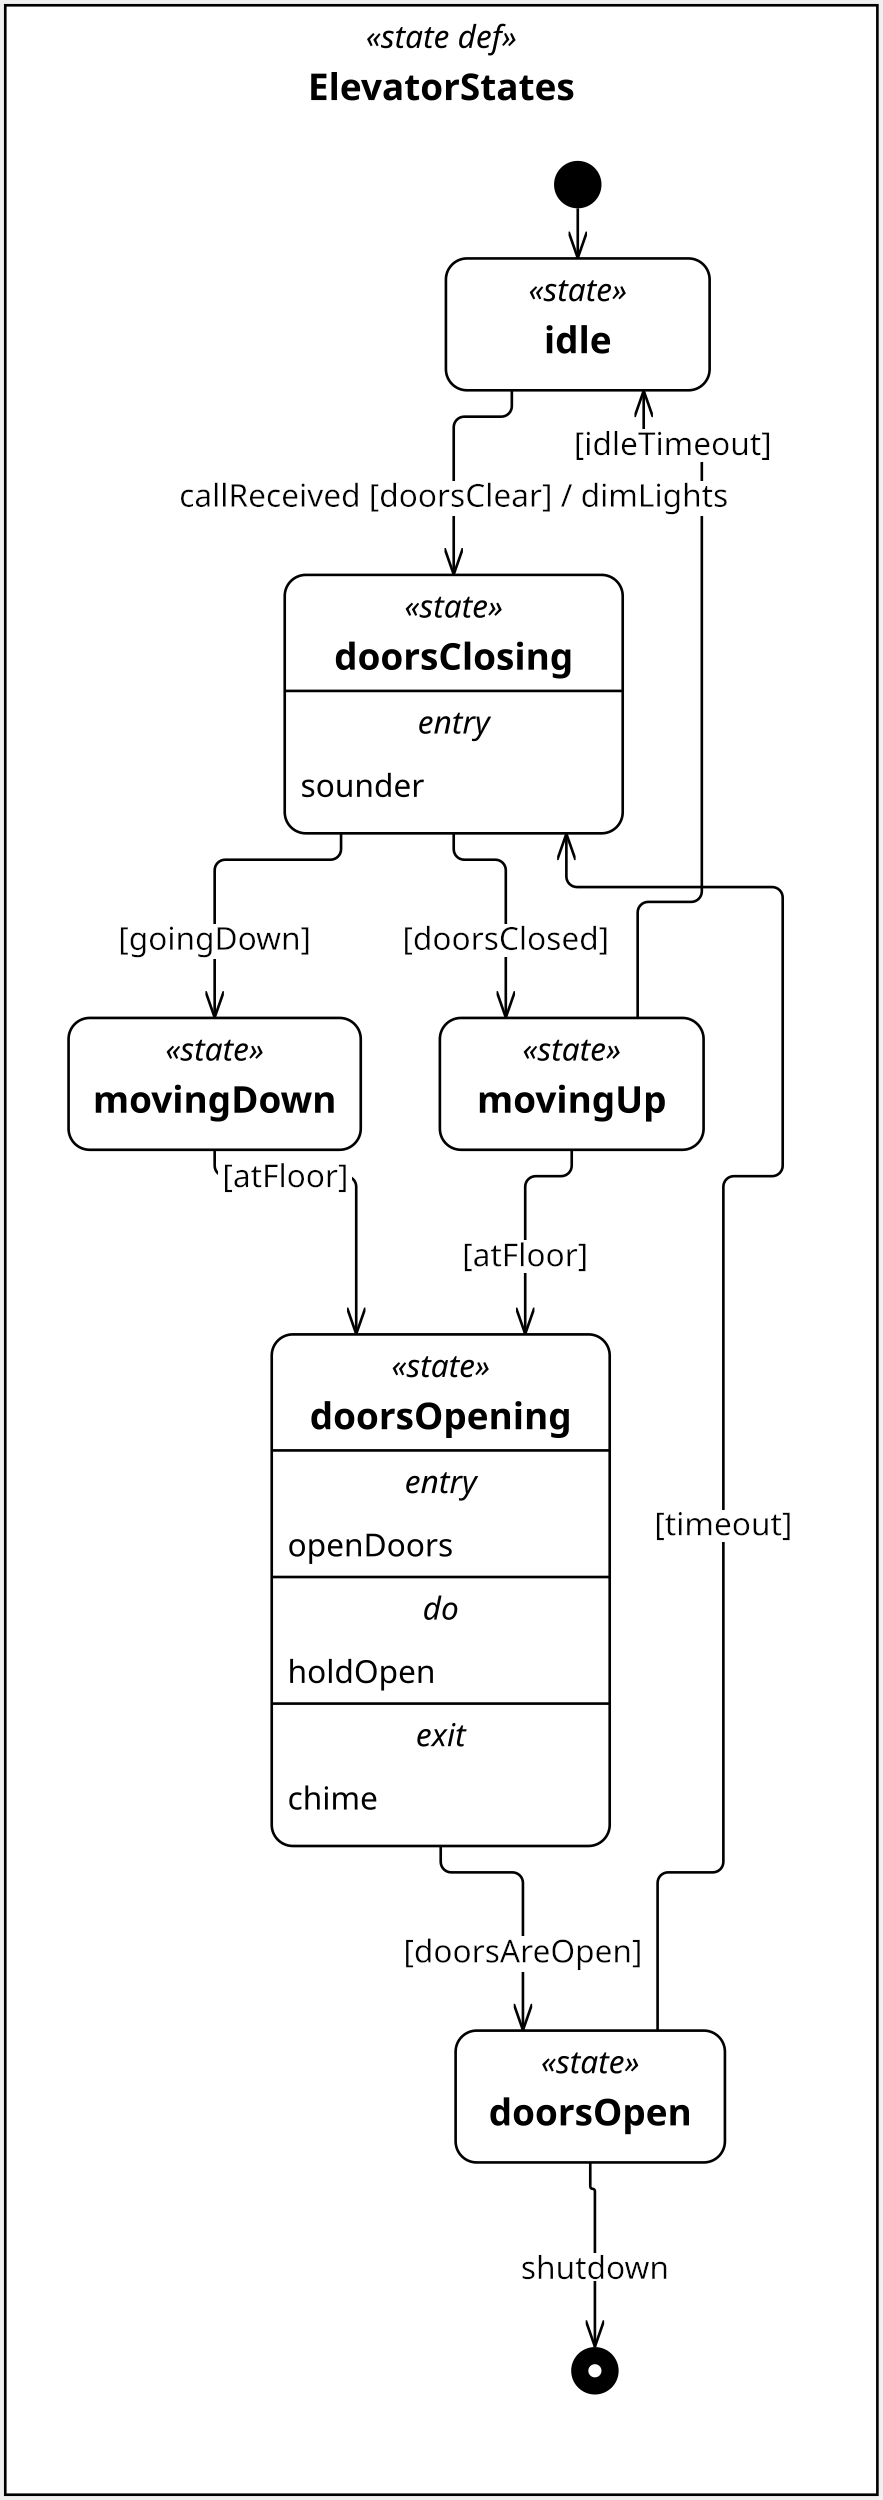
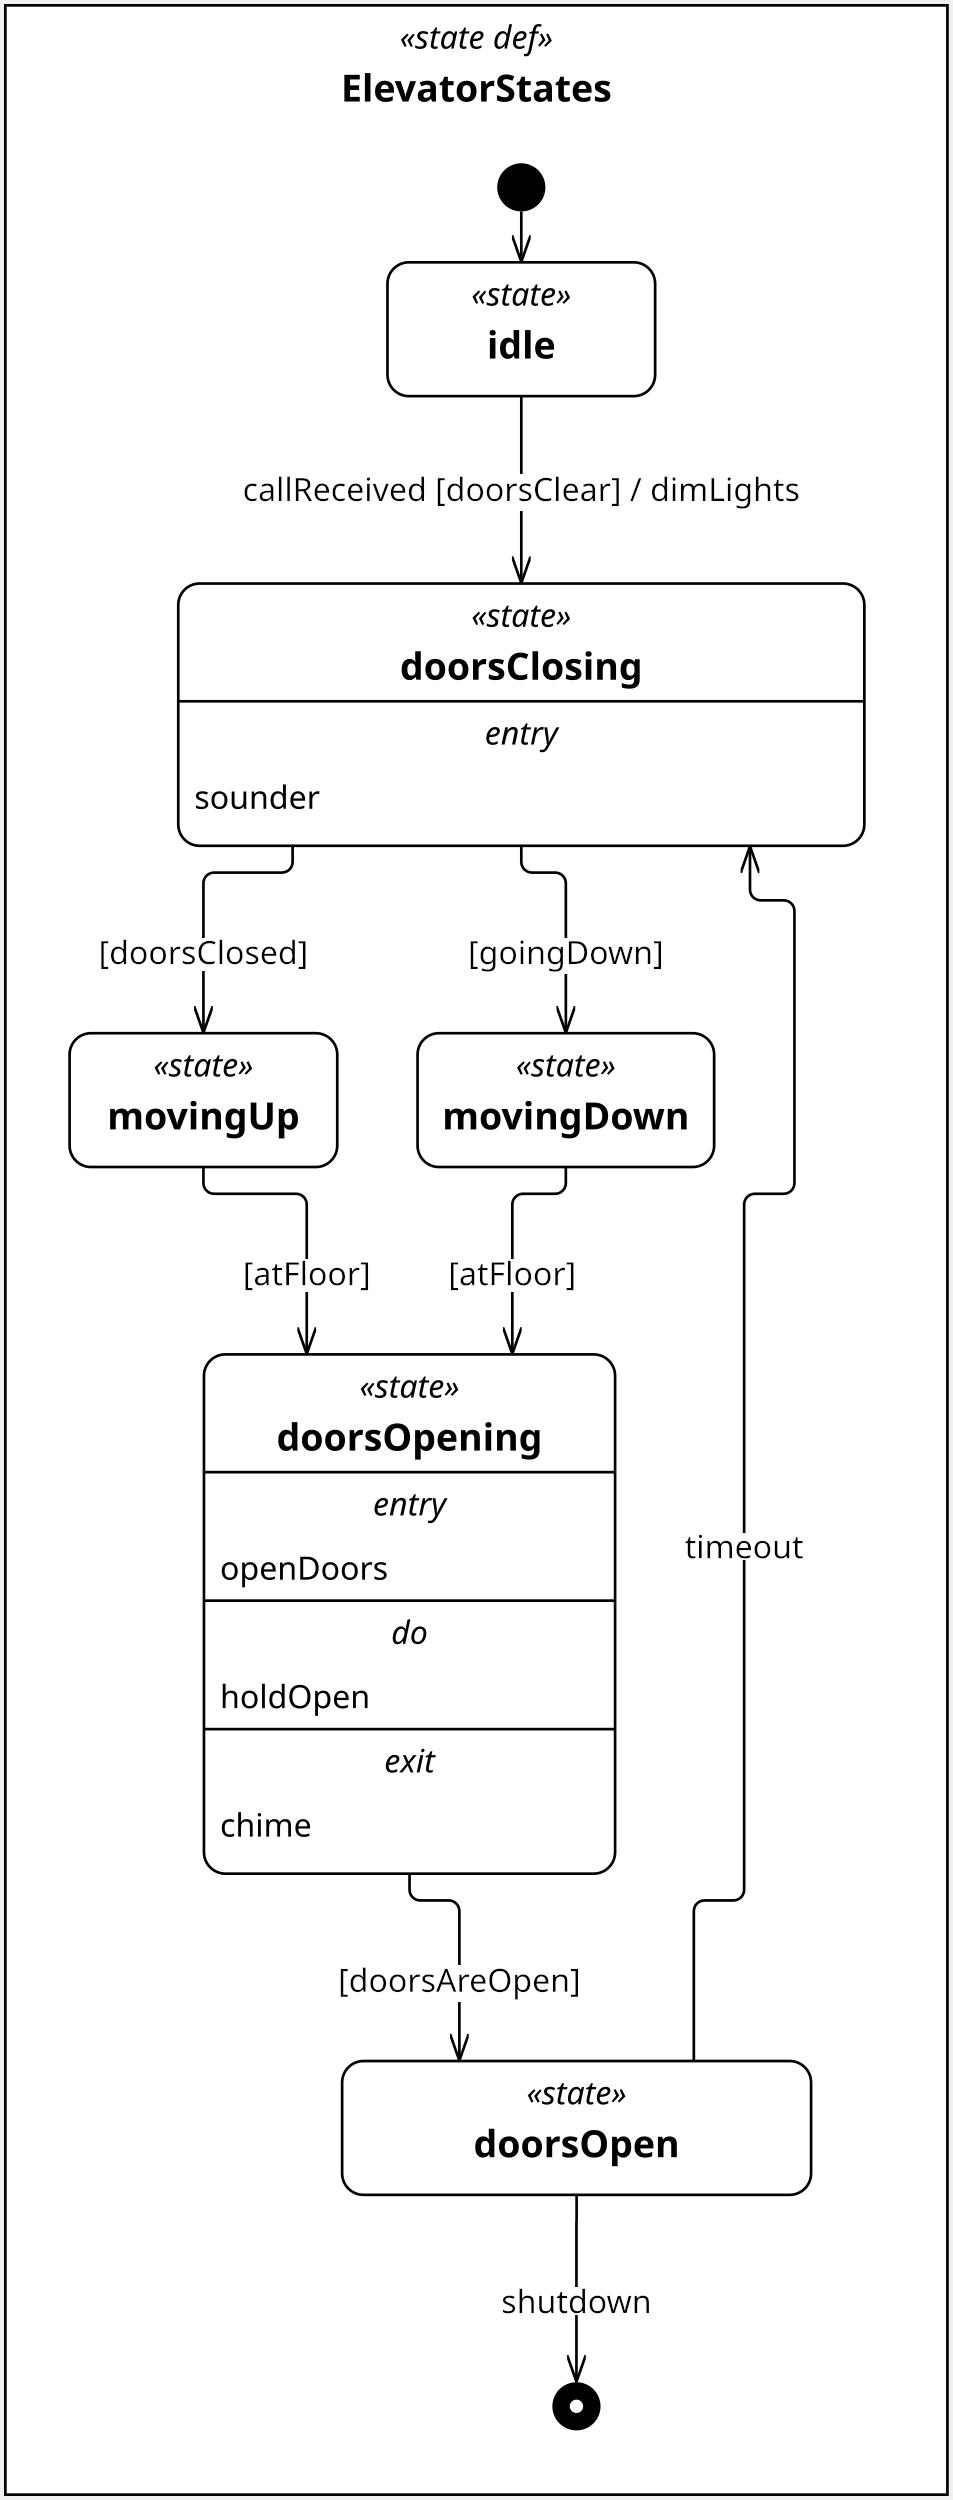
- <svg xmlns="http://www.w3.org/2000/svg" width="334.70" height="948.00" viewBox="0 0 334.70 948.00">
+ <svg xmlns="http://www.w3.org/2000/svg" width="355.96" height="934.00" viewBox="0 0 355.96 934.00">
  <defs>
    <marker id="line-end-open-chevron" markerWidth="10.165" markerHeight="7" refX="10.165" refY="3.5" orient="auto">
      <polyline points="0 0, 10 3.5, 0 7" fill="none" stroke="#000000" stroke-width="1.00" stroke-linejoin="bevel" />
    </marker>
    <marker id="line-end-hollow-triangle" markerWidth="10.165" markerHeight="7" refX="10.165" refY="3.5" orient="auto">
      <polygon points="0 0, 10 3.5, 0 7" fill="#FFFFFF" stroke="#000000" stroke-width="1.00" stroke-linejoin="bevel" />
    </marker>
    <marker id="line-end-filled-arrow" markerWidth="10.165" markerHeight="7" refX="10.165" refY="3.5" orient="auto">
      <polygon points="0 0, 10 3.5, 0 7" fill="#000000" stroke="#000000" stroke-width="1.00" stroke-linejoin="bevel" />
    </marker>
    <marker id="line-end-hollow-triangle-crossbar" markerWidth="14.665" markerHeight="7" refX="14.665" refY="3.5" orient="auto">
      <polygon points="4.5 0, 14.5 3.5, 4.5 7" fill="#FFFFFF" stroke="#000000" stroke-width="1.00" stroke-linejoin="bevel" />
      <line x1="1" y1="0" x2="1" y2="7" stroke="#000000" stroke-width="1.00" />
    </marker>
    <marker id="line-end-hollow-diamond" markerWidth="14" markerHeight="8" refX="13.277" refY="4" orient="auto">
      <polygon points="1 4, 7 0, 13 4, 7 8" fill="#FFFFFF" stroke="#000000" stroke-width="1.00" stroke-linejoin="bevel" />
    </marker>
    <marker id="line-end-filled-diamond" markerWidth="14" markerHeight="8" refX="13.277" refY="4" orient="auto">
      <polygon points="1 4, 7 0, 13 4, 7 8" fill="#000000" stroke="#000000" stroke-width="1.00" stroke-linejoin="bevel" />
    </marker>
    <marker id="line-end-circle" markerWidth="10" markerHeight="10" refX="9.5" refY="5" orient="auto">
      <circle cx="5" cy="5" r="4" fill="#FFFFFF" stroke="#000000" stroke-width="1.00" />
    </marker>
    <marker id="line-end-bar" markerWidth="4" markerHeight="12" refX="2.5" refY="6" orient="auto">
      <line x1="2" y1="0" x2="2" y2="12" stroke="#000000" stroke-width="1.00" />
    </marker>
    <filter id="label-bg" x="-0.05" y="-0.05" width="1.1" height="1.1">
      <feFlood flood-color="#FFFFFF" />
      <feComposite in="SourceGraphic" operator="over" />
    </filter>
  </defs>
-   <rect x="2.00" y="2.00" width="330.70" height="944.00" fill="#FFFFFF" stroke="#000000" stroke-width="1.00" />
-   <text x="167.35" y="14.00" font-family="Noto Sans, sans-serif" font-size="12.00" font-style="italic" fill="#000000" text-anchor="middle" dominant-baseline="middle">«state def»</text>
-   <text x="167.35" y="33.00" font-family="Noto Sans, sans-serif" font-size="14.00" font-weight="bold" fill="#000000" text-anchor="middle" dominant-baseline="middle">ElevatorStates</text>
-   <rect x="169.09" y="98.00" width="100.00" height="50.00" fill="#FFFFFF" stroke="#000000" stroke-width="1.00" rx="8.00" ry="8.00" />
-   <text x="219.09" y="110.00" font-family="Noto Sans, sans-serif" font-size="12.00" font-style="italic" fill="#000000" text-anchor="middle" dominant-baseline="middle">«state»</text>
-   <text x="219.09" y="129.00" font-family="Noto Sans, sans-serif" font-size="14.00" font-weight="bold" fill="#000000" text-anchor="middle" dominant-baseline="middle">idle</text>
-   <rect x="103.04" y="506.00" width="128.16" height="194.00" fill="#FFFFFF" stroke="#000000" stroke-width="1.00" rx="8.00" ry="8.00" />
-   <text x="167.12" y="518.00" font-family="Noto Sans, sans-serif" font-size="12.00" font-style="italic" fill="#000000" text-anchor="middle" dominant-baseline="middle">«state»</text>
-   <text x="167.12" y="537.00" font-family="Noto Sans, sans-serif" font-size="14.00" font-weight="bold" fill="#000000" text-anchor="middle" dominant-baseline="middle">doorsOpening</text>
-   <line x1="103.04" y1="550.00" x2="231.20" y2="550.00" stroke="#000000" stroke-width="1.00" />
-   <text x="167.12" y="562.00" font-family="Noto Sans, sans-serif" font-size="12.00" font-style="italic" fill="#000000" text-anchor="middle" dominant-baseline="middle">entry</text>
-   <text x="109.04" y="586.00" font-family="Noto Sans, sans-serif" font-size="12.00" fill="#000000" text-anchor="start" dominant-baseline="middle">openDoors</text>
-   <line x1="103.04" y1="598.00" x2="231.20" y2="598.00" stroke="#000000" stroke-width="1.00" />
-   <text x="167.12" y="610.00" font-family="Noto Sans, sans-serif" font-size="12.00" font-style="italic" fill="#000000" text-anchor="middle" dominant-baseline="middle">do</text>
-   <text x="109.04" y="634.00" font-family="Noto Sans, sans-serif" font-size="12.00" fill="#000000" text-anchor="start" dominant-baseline="middle">holdOpen</text>
-   <line x1="103.04" y1="646.00" x2="231.20" y2="646.00" stroke="#000000" stroke-width="1.00" />
-   <text x="167.12" y="658.00" font-family="Noto Sans, sans-serif" font-size="12.00" font-style="italic" fill="#000000" text-anchor="middle" dominant-baseline="middle">exit</text>
-   <text x="109.04" y="682.00" font-family="Noto Sans, sans-serif" font-size="12.00" fill="#000000" text-anchor="start" dominant-baseline="middle">chime</text>
-   <rect x="172.77" y="770.00" width="102.12" height="50.00" fill="#FFFFFF" stroke="#000000" stroke-width="1.00" rx="8.00" ry="8.00" />
-   <text x="223.83" y="782.00" font-family="Noto Sans, sans-serif" font-size="12.00" font-style="italic" fill="#000000" text-anchor="middle" dominant-baseline="middle">«state»</text>
-   <text x="223.83" y="801.00" font-family="Noto Sans, sans-serif" font-size="14.00" font-weight="bold" fill="#000000" text-anchor="middle" dominant-baseline="middle">doorsOpen</text>
-   <rect x="107.97" y="218.00" width="128.16" height="98.00" fill="#FFFFFF" stroke="#000000" stroke-width="1.00" rx="8.00" ry="8.00" />
-   <text x="172.05" y="230.00" font-family="Noto Sans, sans-serif" font-size="12.00" font-style="italic" fill="#000000" text-anchor="middle" dominant-baseline="middle">«state»</text>
-   <text x="172.05" y="249.00" font-family="Noto Sans, sans-serif" font-size="14.00" font-weight="bold" fill="#000000" text-anchor="middle" dominant-baseline="middle">doorsClosing</text>
-   <line x1="107.97" y1="262.00" x2="236.13" y2="262.00" stroke="#000000" stroke-width="1.00" />
-   <text x="172.05" y="274.00" font-family="Noto Sans, sans-serif" font-size="12.00" font-style="italic" fill="#000000" text-anchor="middle" dominant-baseline="middle">entry</text>
-   <text x="113.97" y="298.00" font-family="Noto Sans, sans-serif" font-size="12.00" fill="#000000" text-anchor="start" dominant-baseline="middle">sounder</text>
-   <rect x="166.80" y="386.00" width="100.00" height="50.00" fill="#FFFFFF" stroke="#000000" stroke-width="1.00" rx="8.00" ry="8.00" />
-   <text x="216.80" y="398.00" font-family="Noto Sans, sans-serif" font-size="12.00" font-style="italic" fill="#000000" text-anchor="middle" dominant-baseline="middle">«state»</text>
-   <text x="216.80" y="417.00" font-family="Noto Sans, sans-serif" font-size="14.00" font-weight="bold" fill="#000000" text-anchor="middle" dominant-baseline="middle">movingUp</text>
-   <rect x="26.00" y="386.00" width="110.80" height="50.00" fill="#FFFFFF" stroke="#000000" stroke-width="1.00" rx="8.00" ry="8.00" />
-   <text x="81.40" y="398.00" font-family="Noto Sans, sans-serif" font-size="12.00" font-style="italic" fill="#000000" text-anchor="middle" dominant-baseline="middle">«state»</text>
-   <text x="81.40" y="417.00" font-family="Noto Sans, sans-serif" font-size="14.00" font-weight="bold" fill="#000000" text-anchor="middle" dominant-baseline="middle">movingDown</text>
-   <circle cx="225.59" cy="899.00" r="9.00" fill="#000000" />
-   <circle cx="225.59" cy="899.00" r="3.00" fill="white" stroke="#000000" stroke-width="1.00" />
-   <circle cx="219.09" cy="70.00" r="9.00" fill="#000000" />
-   <path d="M 219.09 79.00 L 219.09 98.00" fill="none" stroke="#000000" stroke-width="1.00" marker-end="url(#line-end-open-chevron)" />
-   <path d="M 194.09 148.00 L 194.09 154.00 A 4.00 4.00 0 0 1 190.09 158.00 L 176.05 158.00 A 4.00 4.00 0 0 0 172.05 162.00 L 172.05 218.00" fill="none" stroke="#000000" stroke-width="1.00" marker-end="url(#line-end-open-chevron)" />
-   <path d="M 172.05 316.00 L 172.05 322.00 A 4.00 4.00 0 0 0 176.05 326.00 L 187.80 326.00 A 4.00 4.00 0 0 1 191.80 330.00 L 191.80 386.00" fill="none" stroke="#000000" stroke-width="1.00" marker-end="url(#line-end-open-chevron)" />
-   <path d="M 216.80 436.00 L 216.80 442.00 A 4.00 4.00 0 0 1 212.80 446.00 L 203.16 446.00 A 4.00 4.00 0 0 0 199.16 450.00 L 199.16 506.00" fill="none" stroke="#000000" stroke-width="1.00" marker-end="url(#line-end-open-chevron)" />
-   <path d="M 81.40 436.00 L 81.40 442.00 A 4.00 4.00 0 0 0 85.40 446.00 L 131.08 446.00 A 4.00 4.00 0 0 1 135.08 450.00 L 135.08 506.00" fill="none" stroke="#000000" stroke-width="1.00" marker-end="url(#line-end-open-chevron)" />
-   <path d="M 167.12 700.00 L 167.12 706.00 A 4.00 4.00 0 0 0 171.12 710.00 L 194.30 710.00 A 4.00 4.00 0 0 1 198.30 714.00 L 198.30 770.00" fill="none" stroke="#000000" stroke-width="1.00" marker-end="url(#line-end-open-chevron)" />
-   <path d="M 249.36 770.00 L 249.36 714.00 A 4.00 4.00 0 0 1 253.36 710.00 L 270.30 710.00 A 4.00 4.00 0 0 0 274.30 706.00 L 274.30 450.00 A 4.00 4.00 0 0 1 278.30 446.00 L 292.80 446.00 A 4.00 4.00 0 0 0 296.80 442.00 L 296.80 340.37 A 4.00 4.00 0 0 0 292.80 336.37 L 218.77 336.37 A 4.00 4.00 0 0 1 214.77 332.37 L 214.77 316.00" fill="none" stroke="#000000" stroke-width="1.00" marker-end="url(#line-end-open-chevron)" />
-   <path d="M 129.33 316.00 L 129.33 322.00 A 4.00 4.00 0 0 1 125.33 326.00 L 85.40 326.00 A 4.00 4.00 0 0 0 81.40 330.00 L 81.40 386.00" fill="none" stroke="#000000" stroke-width="1.00" marker-end="url(#line-end-open-chevron)" />
-   <path d="M 241.80 386.00 L 241.80 346.00 A 4.00 4.00 0 0 1 245.80 342.00 L 262.13 342.00 A 4.00 4.00 0 0 0 266.13 338.00 L 266.13 172.37 A 4.00 4.00 0 0 0 262.13 168.37 L 248.09 168.37 A 4.00 4.00 0 0 1 244.09 164.37 L 244.09 148.00" fill="none" stroke="#000000" stroke-width="1.00" marker-end="url(#line-end-open-chevron)" />
-   <path d="M 223.83 820.00 L 223.83 829.12 A 0.88 0.88 0 0 0 224.71 830.00 L 224.71 830.00 A 0.88 0.88 0 0 1 225.59 830.88 L 225.59 890.00" fill="none" stroke="#000000" stroke-width="1.00" marker-end="url(#line-end-open-chevron)" />
-   <text x="172.05" y="188.00" font-family="Noto Sans, sans-serif" font-size="12.00" fill="#000000" text-anchor="middle" dominant-baseline="middle" filter="url(#label-bg)">callReceived [doorsClear] / dimLights</text>
-   <text x="191.80" y="356.00" font-family="Noto Sans, sans-serif" font-size="12.00" fill="#000000" text-anchor="middle" dominant-baseline="middle" filter="url(#label-bg)">[doorsClosed]</text>
-   <text x="199.16" y="476.00" font-family="Noto Sans, sans-serif" font-size="12.00" fill="#000000" text-anchor="middle" dominant-baseline="middle" filter="url(#label-bg)">[atFloor]</text>
-   <text x="108.24" y="446.00" font-family="Noto Sans, sans-serif" font-size="12.00" fill="#000000" text-anchor="middle" dominant-baseline="middle" filter="url(#label-bg)">[atFloor]</text>
-   <text x="198.30" y="740.00" font-family="Noto Sans, sans-serif" font-size="12.00" fill="#000000" text-anchor="middle" dominant-baseline="middle" filter="url(#label-bg)">[doorsAreOpen]</text>
-   <text x="274.30" y="578.00" font-family="Noto Sans, sans-serif" font-size="12.00" fill="#000000" text-anchor="middle" dominant-baseline="middle" filter="url(#label-bg)">[timeout]</text>
-   <text x="81.40" y="356.00" font-family="Noto Sans, sans-serif" font-size="12.00" fill="#000000" text-anchor="middle" dominant-baseline="middle" filter="url(#label-bg)">[goingDown]</text>
-   <text x="255.11" y="168.37" font-family="Noto Sans, sans-serif" font-size="12.00" fill="#000000" text-anchor="middle" dominant-baseline="middle" filter="url(#label-bg)">[idleTimeout]</text>
-   <text x="225.59" y="860.00" font-family="Noto Sans, sans-serif" font-size="12.00" fill="#000000" text-anchor="middle" dominant-baseline="middle" filter="url(#label-bg)">shutdown</text>
+   <rect x="2.00" y="2.00" width="351.96" height="930.00" fill="#FFFFFF" stroke="#000000" stroke-width="1.00" />
+   <text x="177.98" y="14.00" font-family="Noto Sans, sans-serif" font-size="12.00" font-style="italic" fill="#000000" text-anchor="middle" dominant-baseline="middle">«state def»</text>
+   <text x="177.98" y="33.00" font-family="Noto Sans, sans-serif" font-size="14.00" font-weight="bold" fill="#000000" text-anchor="middle" dominant-baseline="middle">ElevatorStates</text>
+   <rect x="144.76" y="98.00" width="100.00" height="50.00" fill="#FFFFFF" stroke="#000000" stroke-width="1.00" rx="8.00" ry="8.00" />
+   <text x="194.76" y="110.00" font-family="Noto Sans, sans-serif" font-size="12.00" font-style="italic" fill="#000000" text-anchor="middle" dominant-baseline="middle">«state»</text>
+   <text x="194.76" y="129.00" font-family="Noto Sans, sans-serif" font-size="14.00" font-weight="bold" fill="#000000" text-anchor="middle" dominant-baseline="middle">idle</text>
+   <rect x="76.20" y="506.00" width="153.60" height="194.00" fill="#FFFFFF" stroke="#000000" stroke-width="1.00" rx="8.00" ry="8.00" />
+   <text x="153.00" y="518.00" font-family="Noto Sans, sans-serif" font-size="12.00" font-style="italic" fill="#000000" text-anchor="middle" dominant-baseline="middle">«state»</text>
+   <text x="153.00" y="537.00" font-family="Noto Sans, sans-serif" font-size="14.00" font-weight="bold" fill="#000000" text-anchor="middle" dominant-baseline="middle">doorsOpening</text>
+   <line x1="76.20" y1="550.00" x2="229.80" y2="550.00" stroke="#000000" stroke-width="1.00" />
+   <text x="153.00" y="562.00" font-family="Noto Sans, sans-serif" font-size="12.00" font-style="italic" fill="#000000" text-anchor="middle" dominant-baseline="middle">entry</text>
+   <text x="82.20" y="586.00" font-family="Noto Sans, sans-serif" font-size="12.00" fill="#000000" text-anchor="start" dominant-baseline="middle">openDoors</text>
+   <line x1="76.20" y1="598.00" x2="229.80" y2="598.00" stroke="#000000" stroke-width="1.00" />
+   <text x="153.00" y="610.00" font-family="Noto Sans, sans-serif" font-size="12.00" font-style="italic" fill="#000000" text-anchor="middle" dominant-baseline="middle">do</text>
+   <text x="82.20" y="634.00" font-family="Noto Sans, sans-serif" font-size="12.00" fill="#000000" text-anchor="start" dominant-baseline="middle">holdOpen</text>
+   <line x1="76.20" y1="646.00" x2="229.80" y2="646.00" stroke="#000000" stroke-width="1.00" />
+   <text x="153.00" y="658.00" font-family="Noto Sans, sans-serif" font-size="12.00" font-style="italic" fill="#000000" text-anchor="middle" dominant-baseline="middle">exit</text>
+   <text x="82.20" y="682.00" font-family="Noto Sans, sans-serif" font-size="12.00" fill="#000000" text-anchor="start" dominant-baseline="middle">chime</text>
+   <rect x="127.82" y="770.00" width="175.20" height="50.00" fill="#FFFFFF" stroke="#000000" stroke-width="1.00" rx="8.00" ry="8.00" />
+   <text x="215.42" y="782.00" font-family="Noto Sans, sans-serif" font-size="12.00" font-style="italic" fill="#000000" text-anchor="middle" dominant-baseline="middle">«state»</text>
+   <text x="215.42" y="801.00" font-family="Noto Sans, sans-serif" font-size="14.00" font-weight="bold" fill="#000000" text-anchor="middle" dominant-baseline="middle">doorsOpen</text>
+   <rect x="66.60" y="218.00" width="256.32" height="98.00" fill="#FFFFFF" stroke="#000000" stroke-width="1.00" rx="8.00" ry="8.00" />
+   <text x="194.76" y="230.00" font-family="Noto Sans, sans-serif" font-size="12.00" font-style="italic" fill="#000000" text-anchor="middle" dominant-baseline="middle">«state»</text>
+   <text x="194.76" y="249.00" font-family="Noto Sans, sans-serif" font-size="14.00" font-weight="bold" fill="#000000" text-anchor="middle" dominant-baseline="middle">doorsClosing</text>
+   <line x1="66.60" y1="262.00" x2="322.92" y2="262.00" stroke="#000000" stroke-width="1.00" />
+   <text x="194.76" y="274.00" font-family="Noto Sans, sans-serif" font-size="12.00" font-style="italic" fill="#000000" text-anchor="middle" dominant-baseline="middle">entry</text>
+   <text x="72.60" y="298.00" font-family="Noto Sans, sans-serif" font-size="12.00" fill="#000000" text-anchor="start" dominant-baseline="middle">sounder</text>
+   <rect x="26.00" y="386.00" width="100.00" height="50.00" fill="#FFFFFF" stroke="#000000" stroke-width="1.00" rx="8.00" ry="8.00" />
+   <text x="76.00" y="398.00" font-family="Noto Sans, sans-serif" font-size="12.00" font-style="italic" fill="#000000" text-anchor="middle" dominant-baseline="middle">«state»</text>
+   <text x="76.00" y="417.00" font-family="Noto Sans, sans-serif" font-size="14.00" font-weight="bold" fill="#000000" text-anchor="middle" dominant-baseline="middle">movingUp</text>
+   <rect x="156.00" y="386.00" width="110.80" height="50.00" fill="#FFFFFF" stroke="#000000" stroke-width="1.00" rx="8.00" ry="8.00" />
+   <text x="211.40" y="398.00" font-family="Noto Sans, sans-serif" font-size="12.00" font-style="italic" fill="#000000" text-anchor="middle" dominant-baseline="middle">«state»</text>
+   <text x="211.40" y="417.00" font-family="Noto Sans, sans-serif" font-size="14.00" font-weight="bold" fill="#000000" text-anchor="middle" dominant-baseline="middle">movingDown</text>
+   <circle cx="215.36" cy="899.00" r="9.00" fill="#000000" />
+   <circle cx="215.36" cy="899.00" r="3.00" fill="white" stroke="#000000" stroke-width="1.00" />
+   <circle cx="194.76" cy="70.00" r="9.00" fill="#000000" />
+   <path d="M 194.76 79.00 L 194.76 98.00" fill="none" stroke="#000000" stroke-width="1.00" marker-end="url(#line-end-open-chevron)" />
+   <path d="M 194.76 148.00 L 194.76 218.00" fill="none" stroke="#000000" stroke-width="1.00" marker-end="url(#line-end-open-chevron)" />
+   <path d="M 109.32 316.00 L 109.32 322.00 A 4.00 4.00 0 0 1 105.32 326.00 L 80.00 326.00 A 4.00 4.00 0 0 0 76.00 330.00 L 76.00 386.00" fill="none" stroke="#000000" stroke-width="1.00" marker-end="url(#line-end-open-chevron)" />
+   <path d="M 76.00 436.00 L 76.00 442.00 A 4.00 4.00 0 0 0 80.00 446.00 L 110.60 446.00 A 4.00 4.00 0 0 1 114.60 450.00 L 114.60 506.00" fill="none" stroke="#000000" stroke-width="1.00" marker-end="url(#line-end-open-chevron)" />
+   <path d="M 211.40 436.00 L 211.40 442.00 A 4.00 4.00 0 0 1 207.40 446.00 L 195.40 446.00 A 4.00 4.00 0 0 0 191.40 450.00 L 191.40 506.00" fill="none" stroke="#000000" stroke-width="1.00" marker-end="url(#line-end-open-chevron)" />
+   <path d="M 153.00 700.00 L 153.00 706.00 A 4.00 4.00 0 0 0 157.00 710.00 L 167.62 710.00 A 4.00 4.00 0 0 1 171.62 714.00 L 171.62 770.00" fill="none" stroke="#000000" stroke-width="1.00" marker-end="url(#line-end-open-chevron)" />
+   <path d="M 259.22 770.00 L 259.22 714.00 A 4.00 4.00 0 0 1 263.22 710.00 L 274.01 710.00 A 4.00 4.00 0 0 0 278.01 706.00 L 278.01 450.00 A 4.00 4.00 0 0 1 282.01 446.00 L 292.80 446.00 A 4.00 4.00 0 0 0 296.80 442.00 L 296.80 340.37 A 4.00 4.00 0 0 0 292.80 336.37 L 284.20 336.37 A 4.00 4.00 0 0 1 280.20 332.37 L 280.20 316.00" fill="none" stroke="#000000" stroke-width="1.00" marker-end="url(#line-end-open-chevron)" />
+   <path d="M 194.76 316.00 L 194.76 322.00 A 4.00 4.00 0 0 0 198.76 326.00 L 207.40 326.00 A 4.00 4.00 0 0 1 211.40 330.00 L 211.40 386.00" fill="none" stroke="#000000" stroke-width="1.00" marker-end="url(#line-end-open-chevron)" />
+   <path d="M 215.42 820.00 L 215.42 829.97 A 0.03 0.03 0 0 1 215.39 830.00 L 215.39 830.00 A 0.03 0.03 0 0 0 215.36 830.03 L 215.36 890.00" fill="none" stroke="#000000" stroke-width="1.00" marker-end="url(#line-end-open-chevron)" />
+   <text x="194.76" y="183.00" font-family="Noto Sans, sans-serif" font-size="12.00" fill="#000000" text-anchor="middle" dominant-baseline="middle" filter="url(#label-bg)">callReceived [doorsClear] / dimLights</text>
+   <text x="76.00" y="356.00" font-family="Noto Sans, sans-serif" font-size="12.00" fill="#000000" text-anchor="middle" dominant-baseline="middle" filter="url(#label-bg)">[doorsClosed]</text>
+   <text x="114.60" y="476.00" font-family="Noto Sans, sans-serif" font-size="12.00" fill="#000000" text-anchor="middle" dominant-baseline="middle" filter="url(#label-bg)">[atFloor]</text>
+   <text x="191.40" y="476.00" font-family="Noto Sans, sans-serif" font-size="12.00" fill="#000000" text-anchor="middle" dominant-baseline="middle" filter="url(#label-bg)">[atFloor]</text>
+   <text x="171.62" y="740.00" font-family="Noto Sans, sans-serif" font-size="12.00" fill="#000000" text-anchor="middle" dominant-baseline="middle" filter="url(#label-bg)">[doorsAreOpen]</text>
+   <text x="278.01" y="578.00" font-family="Noto Sans, sans-serif" font-size="12.00" fill="#000000" text-anchor="middle" dominant-baseline="middle" filter="url(#label-bg)">timeout</text>
+   <text x="211.40" y="356.00" font-family="Noto Sans, sans-serif" font-size="12.00" fill="#000000" text-anchor="middle" dominant-baseline="middle" filter="url(#label-bg)">[goingDown]</text>
+   <text x="215.36" y="860.00" font-family="Noto Sans, sans-serif" font-size="12.00" fill="#000000" text-anchor="middle" dominant-baseline="middle" filter="url(#label-bg)">shutdown</text>
</svg>
